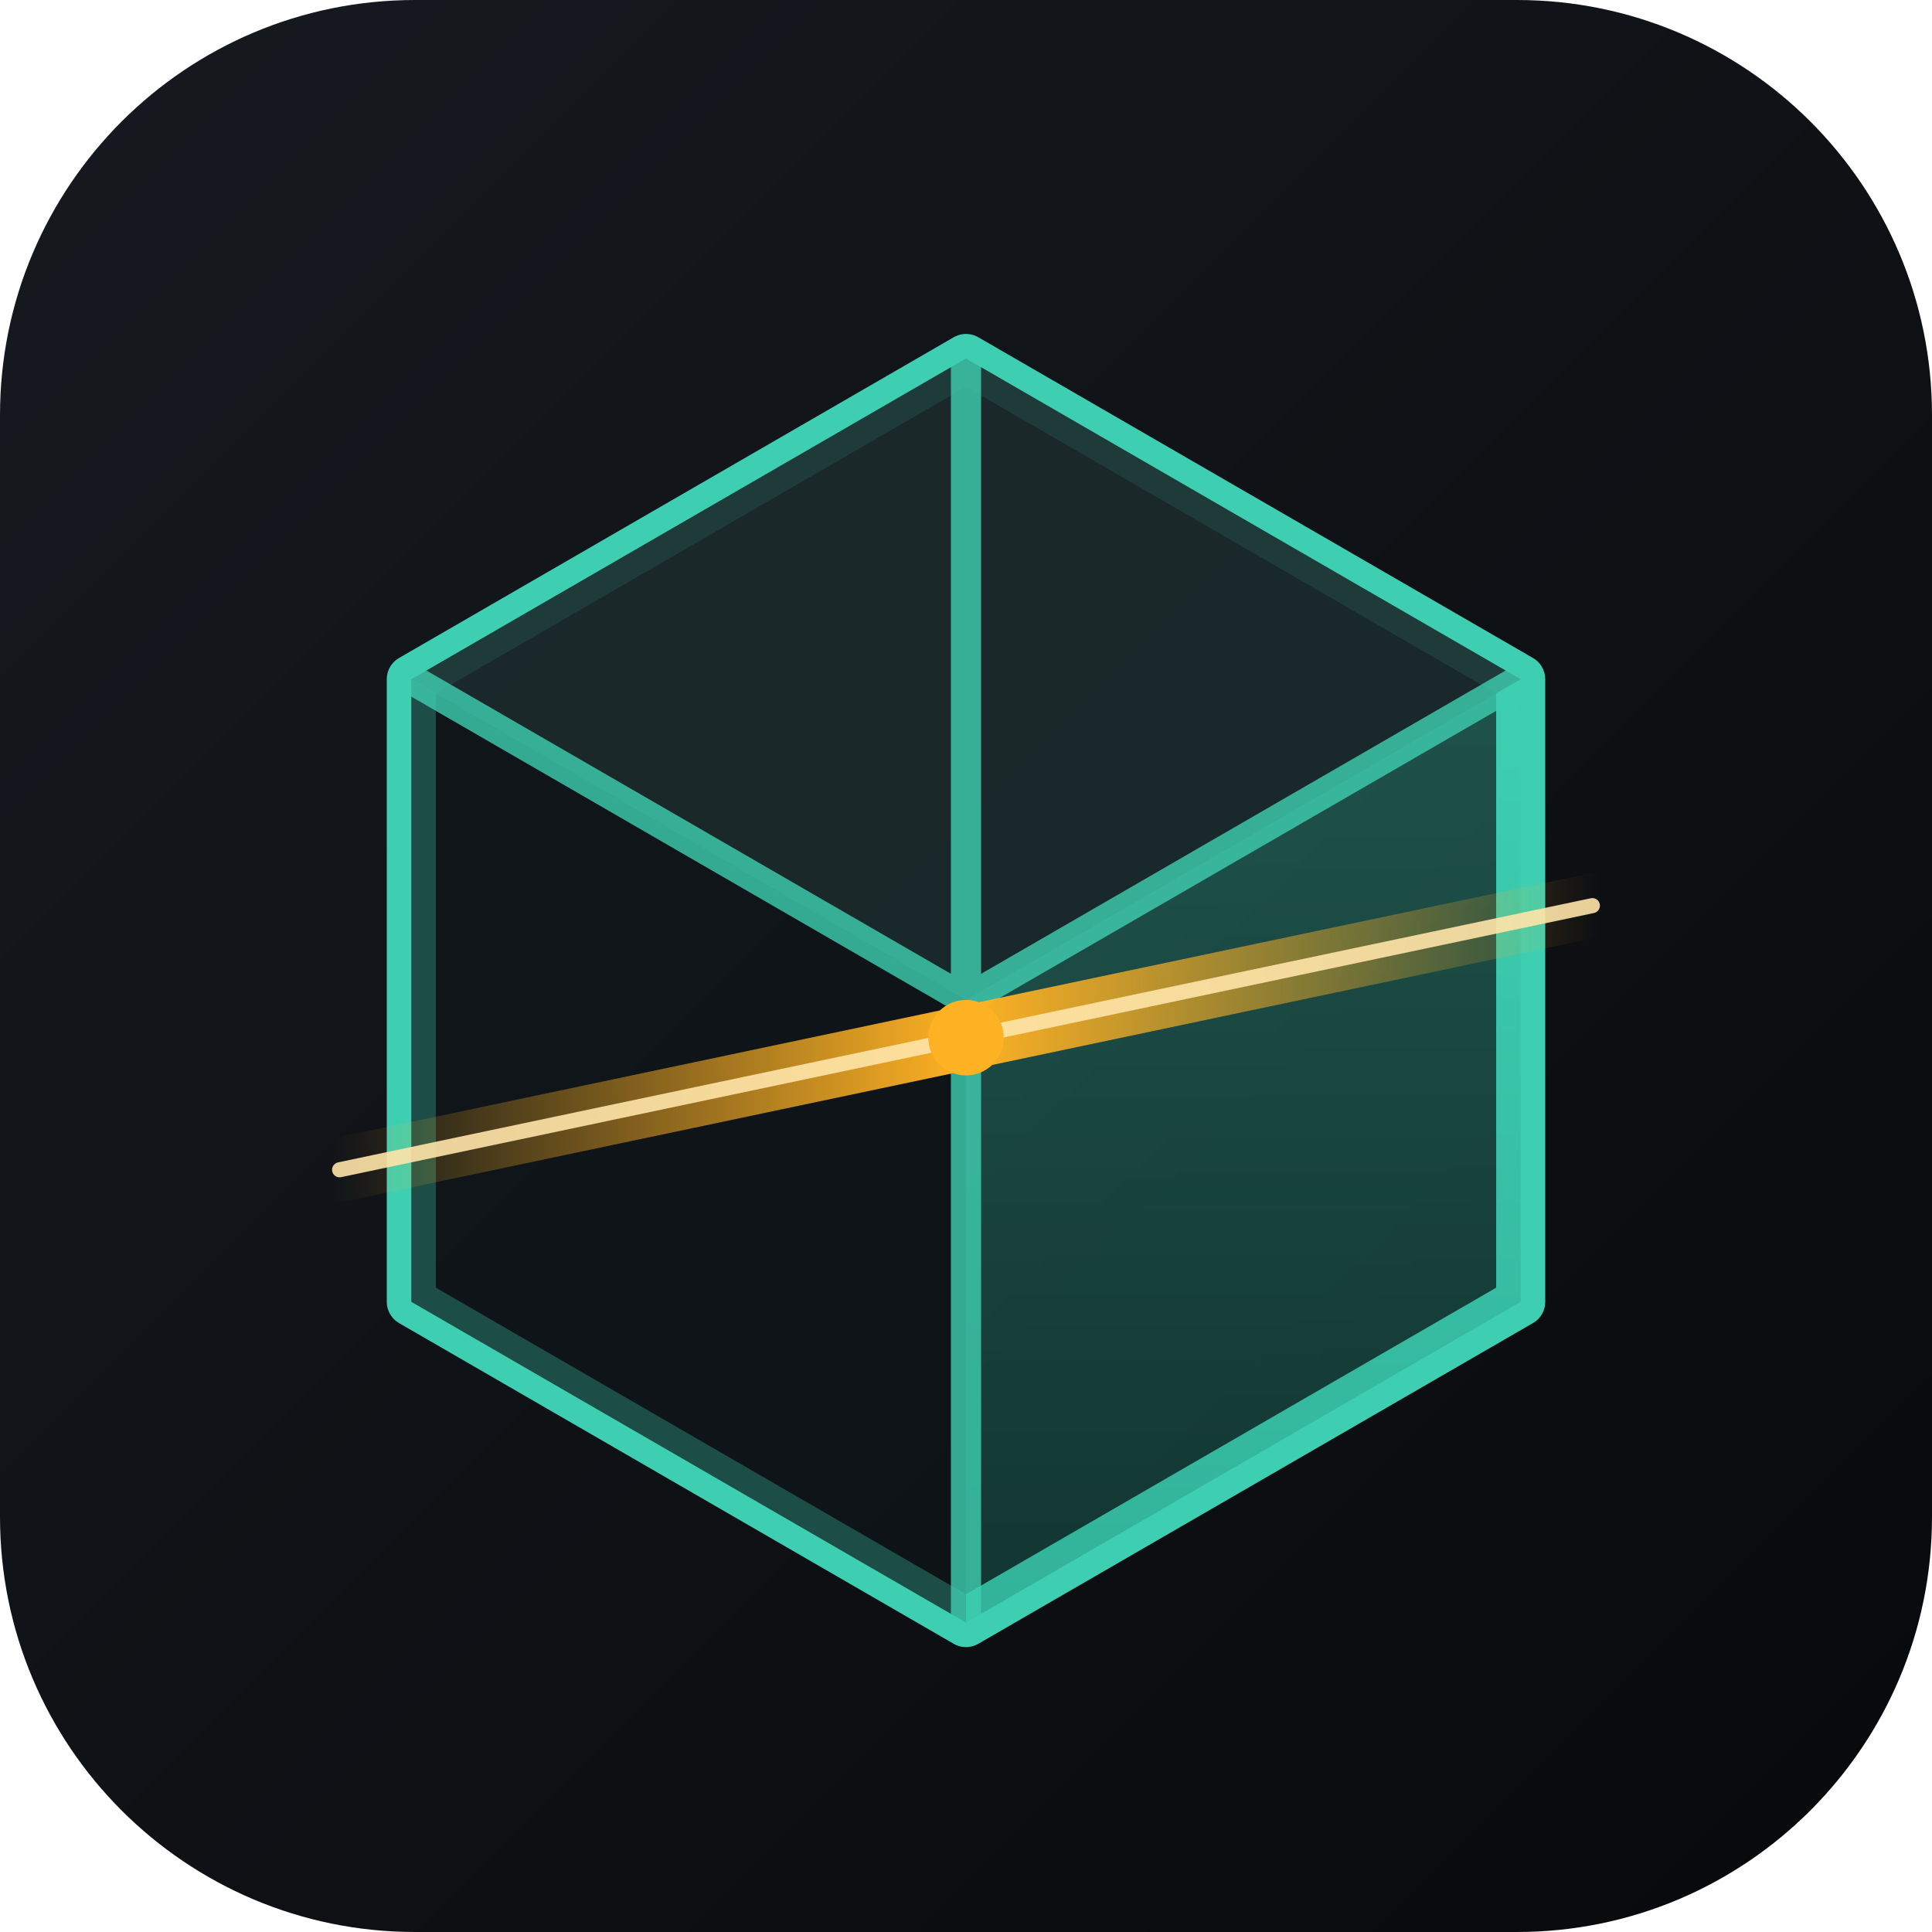
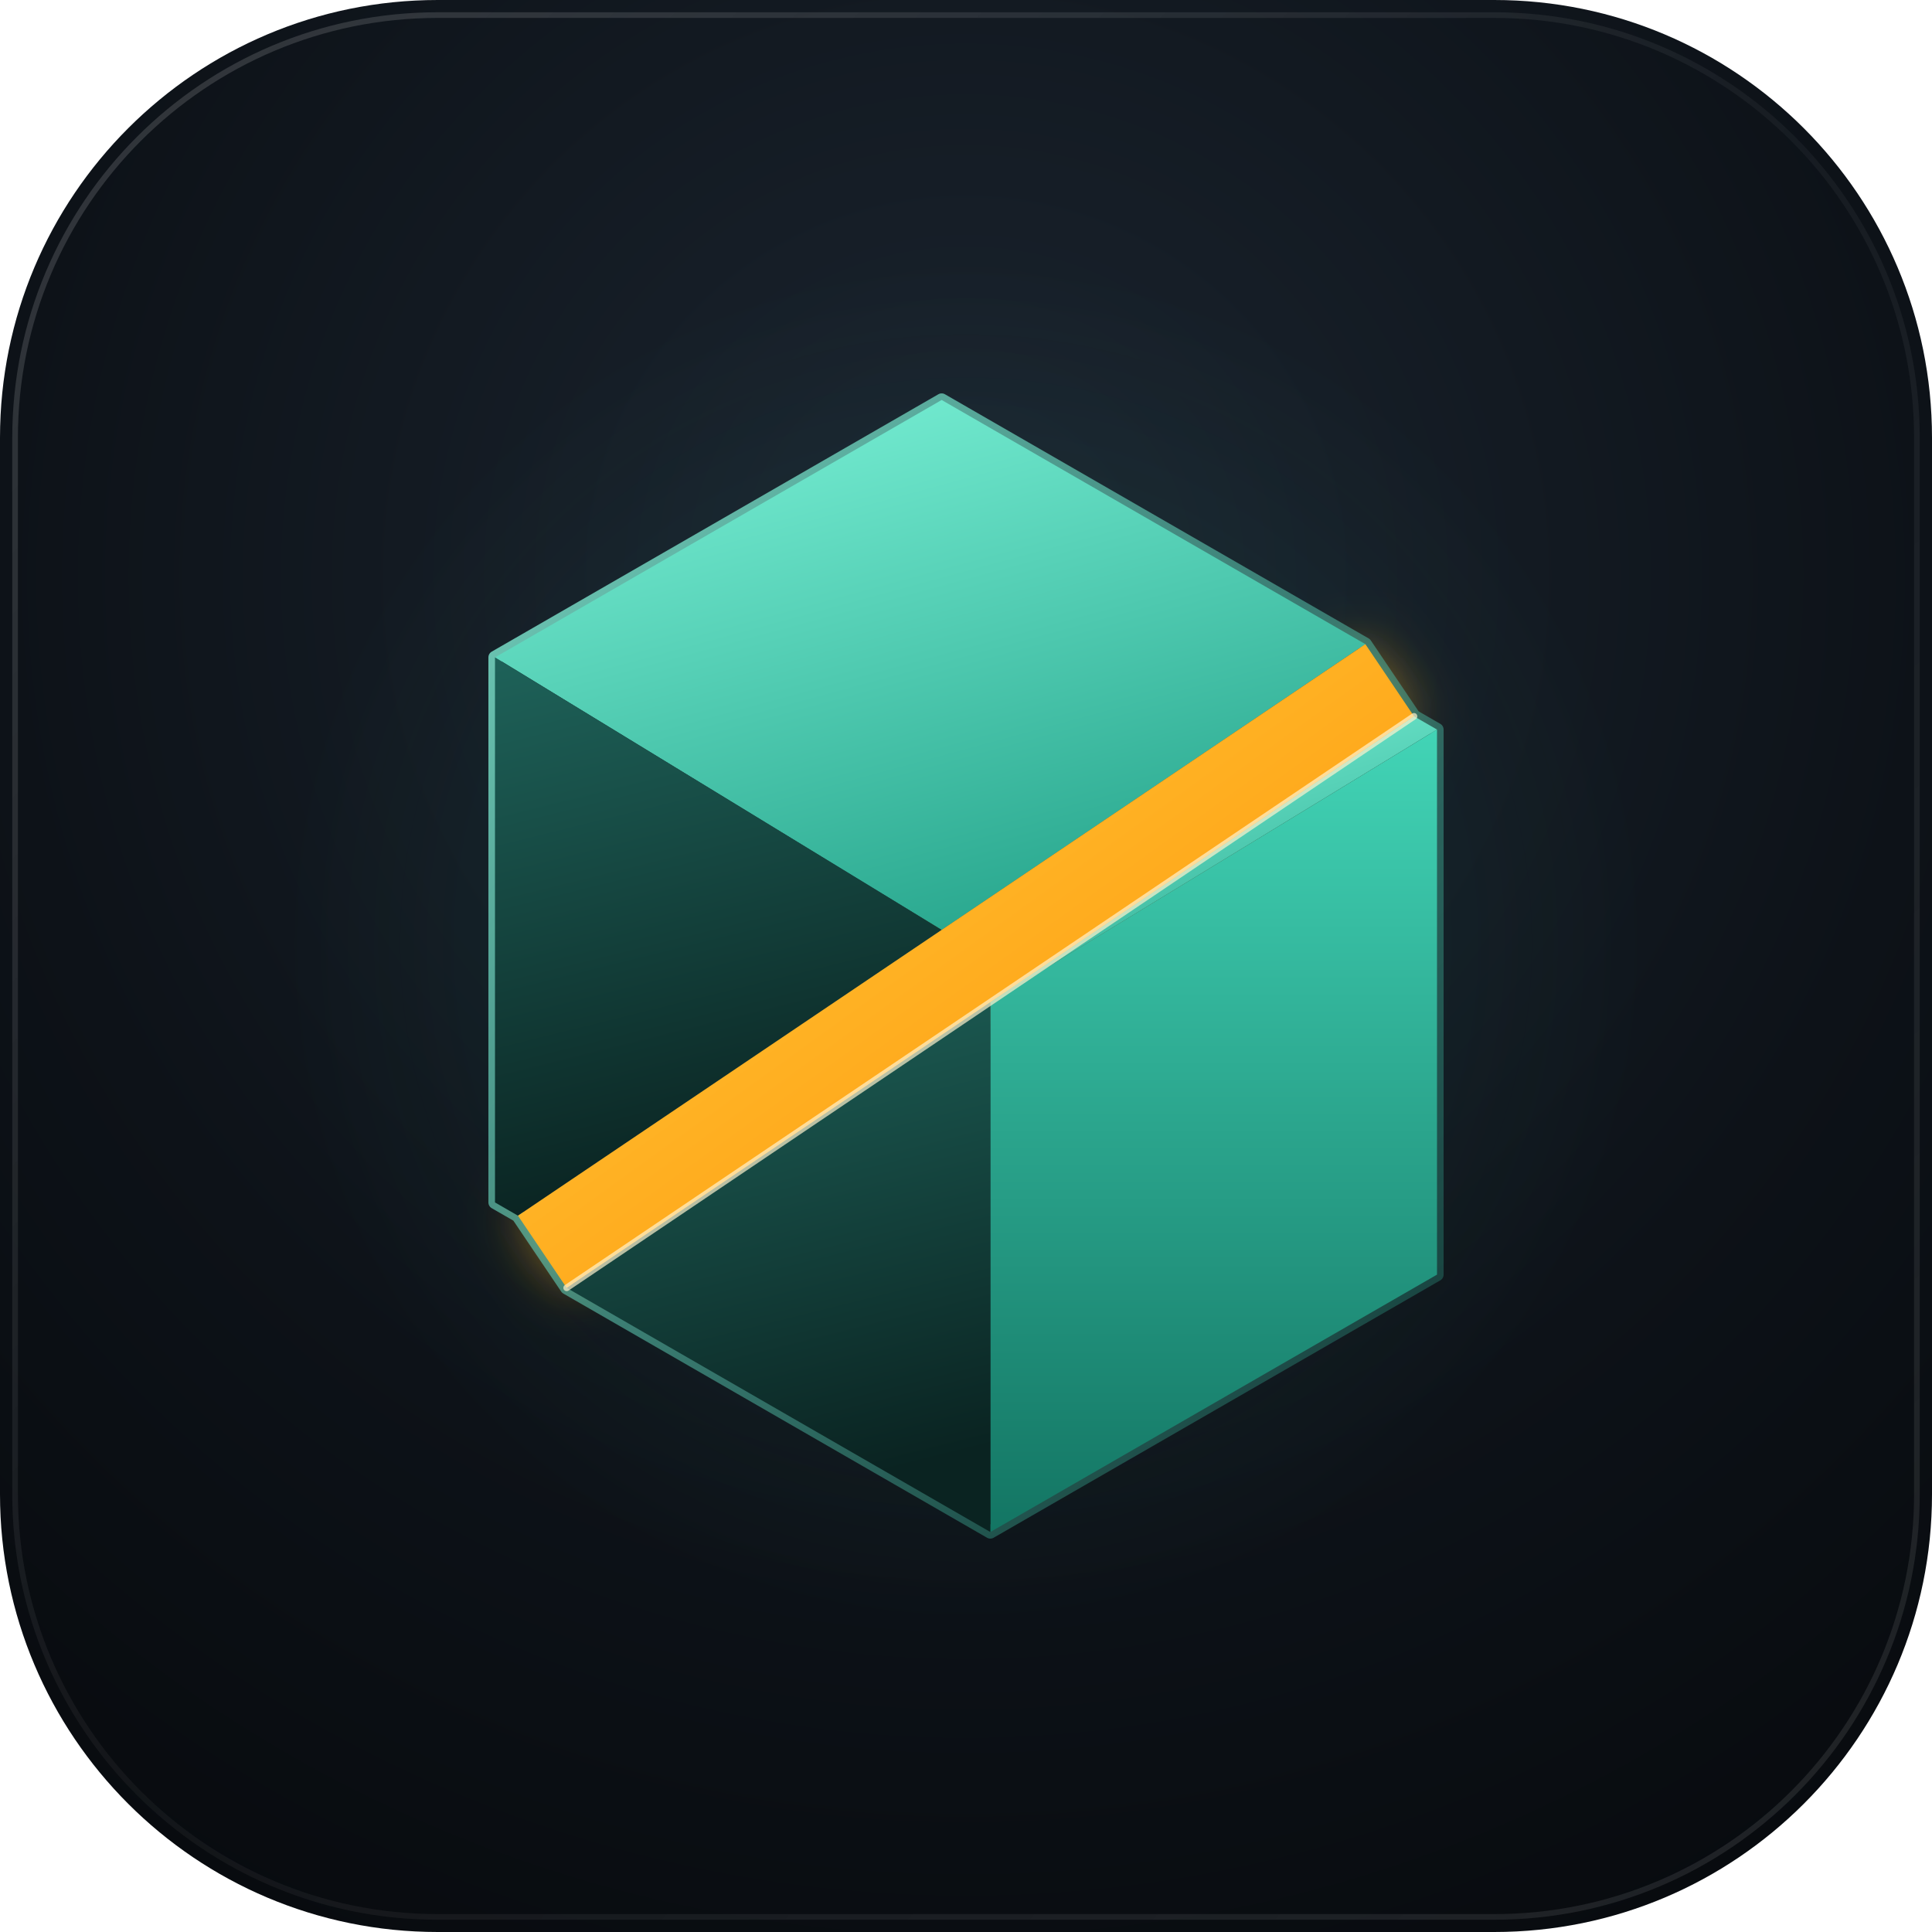
- <svg xmlns="http://www.w3.org/2000/svg" width="1024" height="1024" viewBox="0 0 1024 1024">
+ <svg xmlns="http://www.w3.org/2000/svg" width="1024" height="1024" viewBox="0 0 1024 1024" role="img" aria-label="Polyforma">
  <defs>
-     <linearGradient id="bg" x1="0" y1="0" x2="1" y2="1">
-       <stop offset="0" stop-color="#161a20" />
-       <stop offset="1" stop-color="#08090b" />
+     <radialGradient id="pfBg" cx="0.5" cy="0.3" r="0.9">
+       <stop offset="0" stop-color="#1b2530" />
+       <stop offset="0.55" stop-color="#0d1218" />
+       <stop offset="1" stop-color="#06080b" />
+     </radialGradient>
+     <radialGradient id="pfHalo" cx="0.5" cy="0.5" r="0.5">
+       <stop offset="0" stop-color="#3ecfb2" stop-opacity="0.22" />
+       <stop offset="0.6" stop-color="#3ecfb2" stop-opacity="0.05" />
+       <stop offset="1" stop-color="#3ecfb2" stop-opacity="0" />
+     </radialGradient>
+     <linearGradient id="pfRim" x1="0" y1="0" x2="1" y2="1">
+       <stop offset="0" stop-color="#ffffff" stop-opacity="0.16" />
+       <stop offset="0.5" stop-color="#ffffff" stop-opacity="0.04" />
+       <stop offset="1" stop-color="#ffffff" stop-opacity="0.10" />
    </linearGradient>
-     <linearGradient id="cut" x1="0" y1="0" x2="1" y2="0">
-       <stop offset="0" stop-color="#ffb224" stop-opacity="0" />
-       <stop offset="0.5" stop-color="#ffb224" />
-       <stop offset="1" stop-color="#ffb224" stop-opacity="0" />
+     <linearGradient id="pfTop" x1="0.1" y1="0" x2="0.55" y2="1">
+       <stop offset="0" stop-color="#7cf3d8" />
+       <stop offset="1" stop-color="#2aa88f" />
    </linearGradient>
-     <linearGradient id="face" x1="0" y1="0" x2="0" y2="1">
-       <stop offset="0" stop-color="#3ecfb2" />
-       <stop offset="1" stop-color="#1d7d6c" />
+     <linearGradient id="pfRight" x1="0" y1="0" x2="0" y2="1">
+       <stop offset="0" stop-color="#42d4b6" />
+       <stop offset="1" stop-color="#137563" />
    </linearGradient>
+     <linearGradient id="pfLeft" x1="0" y1="0" x2="0.2" y2="1">
+       <stop offset="0" stop-color="#1e6259" />
+       <stop offset="1" stop-color="#0a2321" />
+     </linearGradient>
+     <linearGradient id="pfCut" x1="0" y1="0" x2="1" y2="1">
+       <stop offset="0" stop-color="#ffe1a0" />
+       <stop offset="0.45" stop-color="#ffb224" />
+       <stop offset="1" stop-color="#ff8c00" />
+     </linearGradient>
+     <linearGradient id="pfEdge" x1="0" y1="0" x2="1" y2="1">
+       <stop offset="0" stop-color="#8af7de" stop-opacity="0.85" />
+       <stop offset="1" stop-color="#1d7d6c" stop-opacity="0.35" />
+     </linearGradient>
+     <filter id="pfGlow" x="-60%" y="-60%" width="220%" height="220%">
+       <feGaussianBlur stdDeviation="14" />
+     </filter>
  </defs>
-   <rect width="1024" height="1024" rx="220" fill="url(#bg)" />
-   <path d="M512 190 L806 360 L806 690 L512 860 L218 690 L218 360 Z" fill="none" stroke="#3ecfb2" stroke-width="26" stroke-linejoin="round" />
-   <path d="M512 190 L806 360 L512 530 L218 360 Z" fill="#1b2a2c" opacity="0.9" />
-   <path d="M512 530 L806 360 L806 690 L512 860 Z" fill="url(#face)" opacity="0.35" />
-   <path d="M512 530 L218 360 L218 690 L512 860 Z" fill="#0e1518" opacity="0.7" />
-   <path d="M512 190 L512 530 M218 360 L512 530 L806 360 M512 530 L512 860" fill="none" stroke="#3ecfb2" stroke-width="16" opacity="0.8" />
-   <path d="M180 620 L844 480" stroke="url(#cut)" stroke-width="34" stroke-linecap="round" />
-   <path d="M180 620 L844 480" stroke="#ffe4a8" stroke-width="8" stroke-linecap="round" opacity="0.9" />
-   <circle cx="512" cy="550" r="20" fill="#ffb224" />
+   <rect width="1024" height="1024" rx="232" fill="url(#pfBg)" />
+   <rect x="8" y="8" width="1008" height="1008" rx="224" fill="none" stroke="url(#pfRim)" stroke-width="3" />
+   <circle cx="512" cy="500" r="360" fill="url(#pfHalo)" />
+   <g filter="url(#pfGlow)" opacity="0.55">
+     <path d="M749.46 379.66 L300.34 682.59 L274.54 644.34 L723.66 341.41 Z" fill="#ffb224" />
+   </g>
+   <path d="M749.46 379.66 L761.64 386.68 L761.64 675.58 L524.90 812.00 L300.34 682.59 L274.54 644.34 L262.36 637.32 L262.36 348.42 L499.10 212.00 L723.66 341.41 Z" fill="none" stroke="url(#pfEdge)" stroke-width="7" stroke-linejoin="round" />
+   <path d="M749.46 379.66 L761.64 386.68 L524.90 531.13 Z" fill="url(#pfTop)" />
+   <path d="M499.10 212.00 L723.66 341.41 L499.10 492.87 L262.36 348.42 Z" fill="url(#pfTop)" />
+   <path d="M524.90 531.13 L761.64 386.68 L761.64 675.58 L524.90 812.00 Z" fill="url(#pfRight)" />
+   <path d="M524.90 531.13 L524.90 812.00 L300.34 682.59 Z" fill="url(#pfLeft)" />
+   <path d="M499.10 492.87 L274.54 644.34 L262.36 637.32 L262.36 348.42 Z" fill="url(#pfLeft)" />
+   <path d="M749.46 379.66 L300.34 682.59 L274.54 644.34 L723.66 341.41 Z" fill="url(#pfCut)" />
+   <path d="M749.46 379.66L300.34 682.59" stroke="#fff2cd" stroke-width="3.5" stroke-linecap="round" opacity="0.7" />
</svg>
